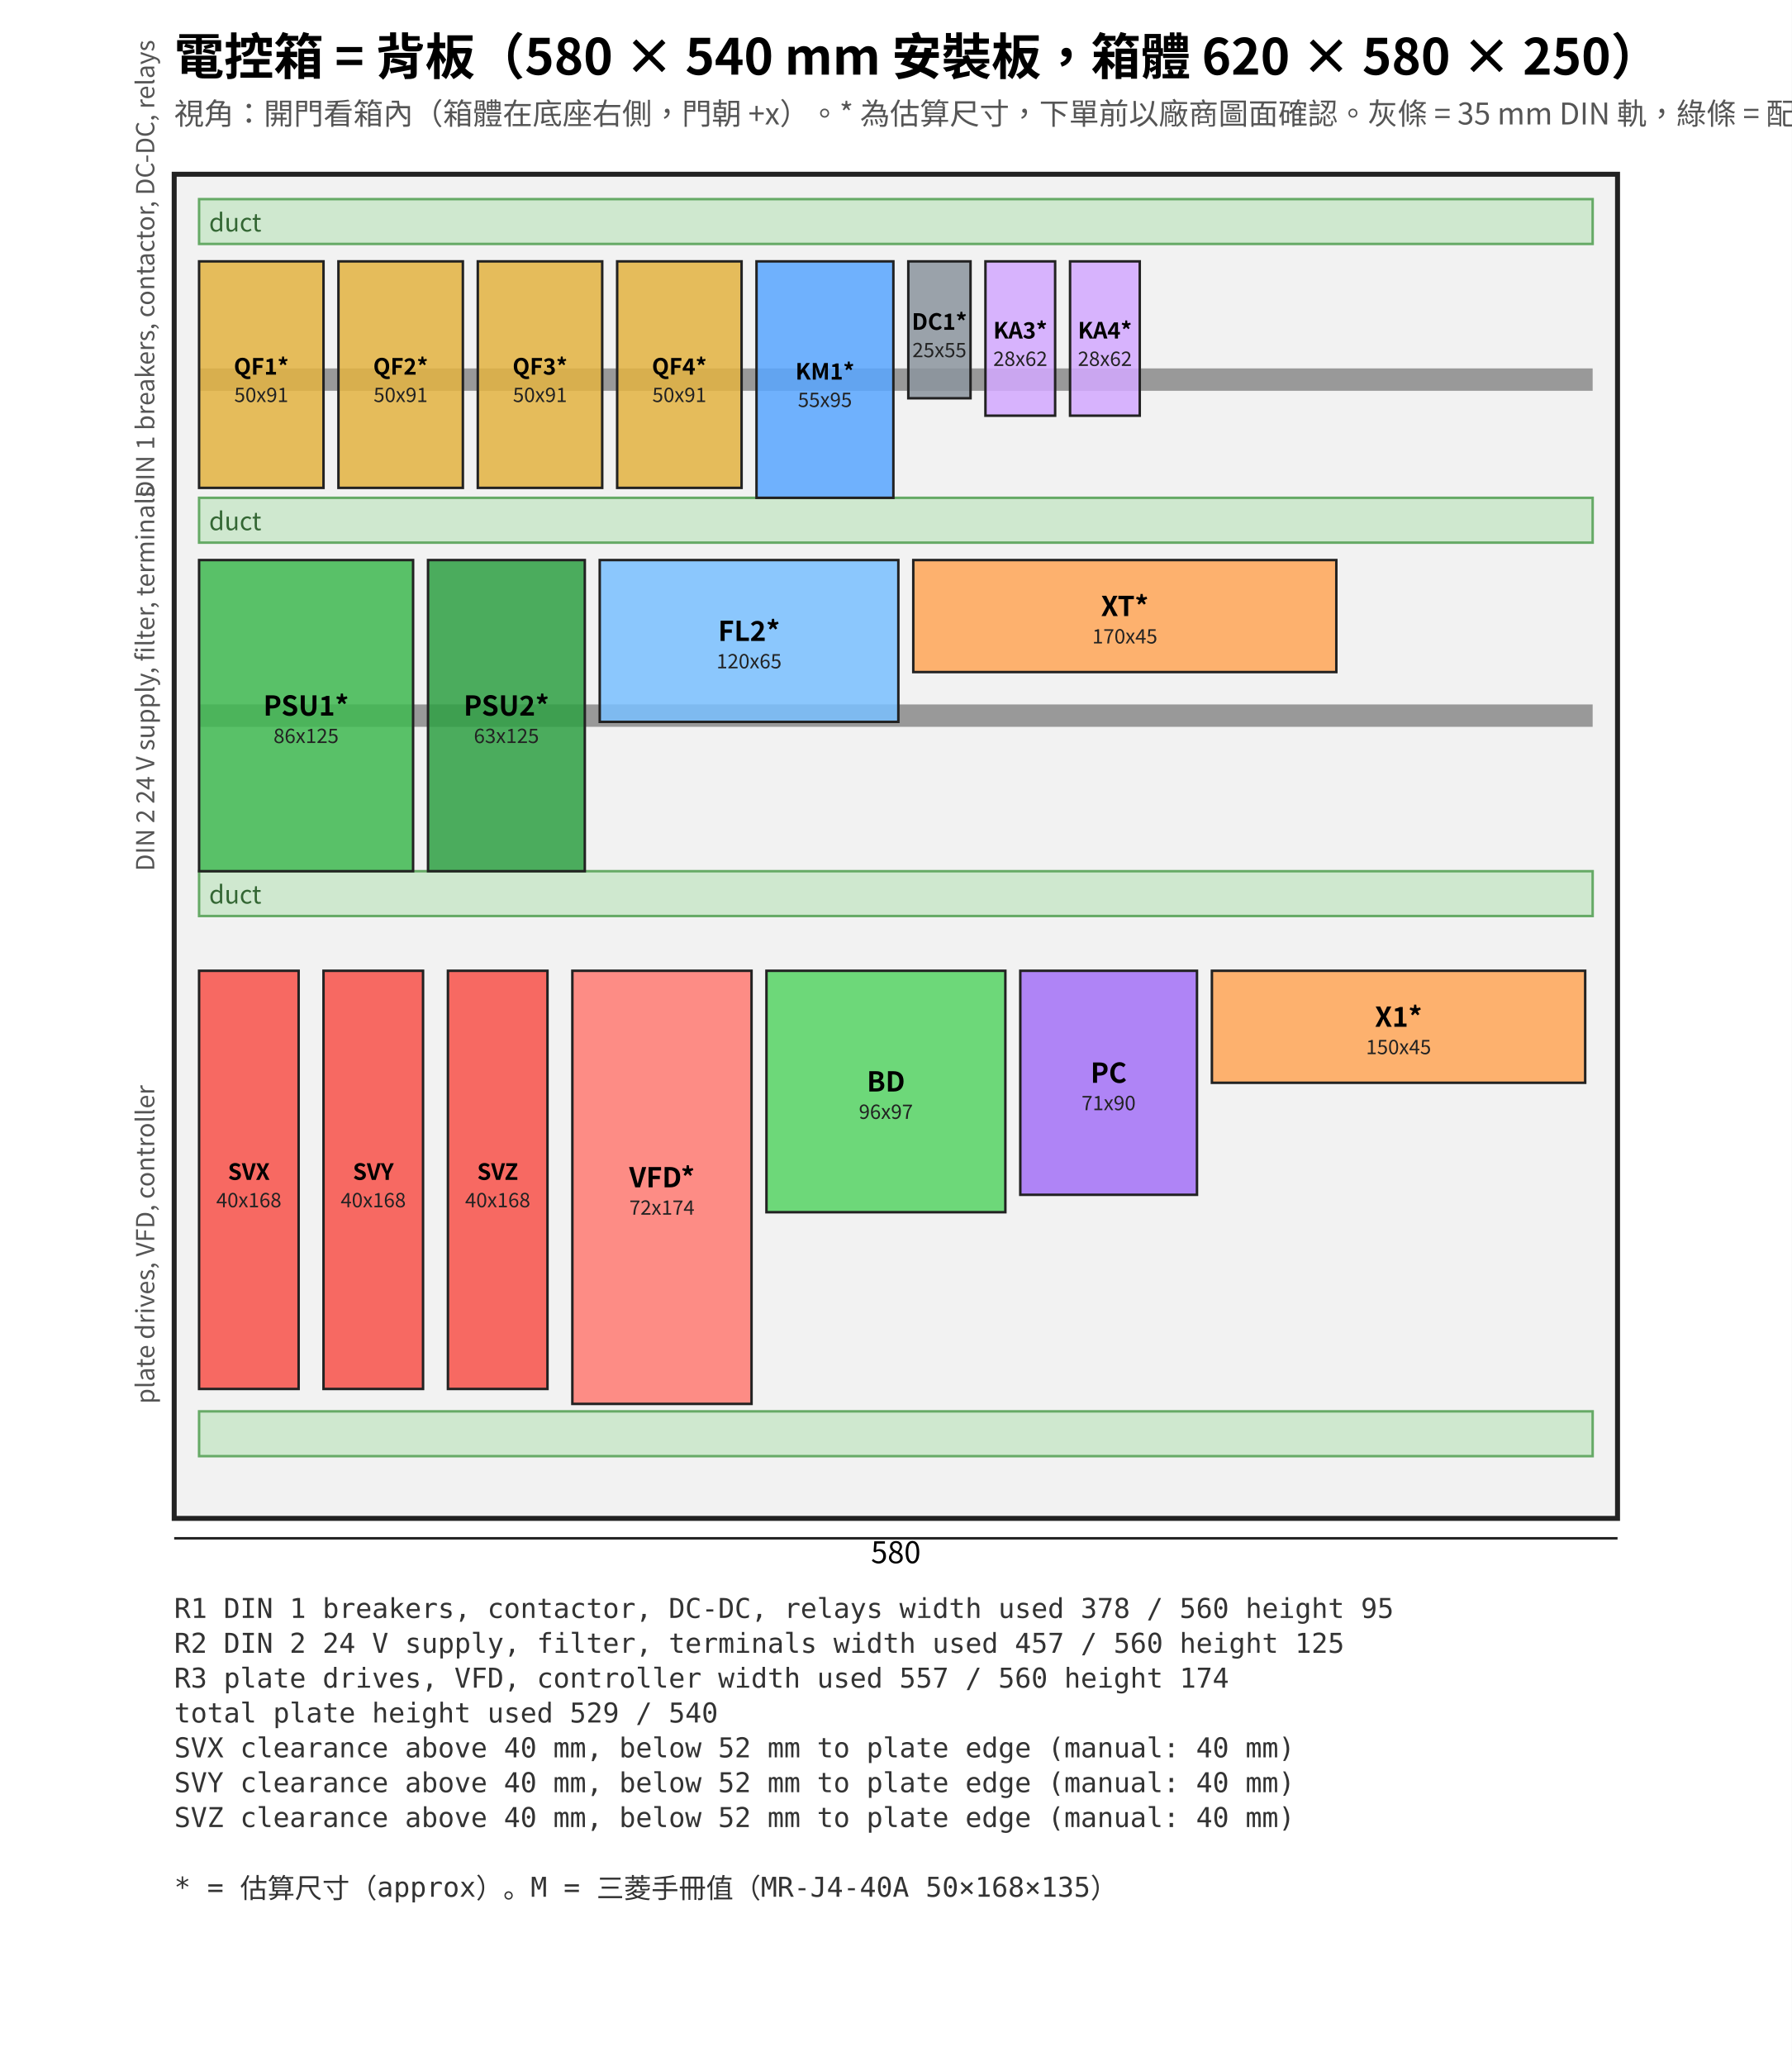
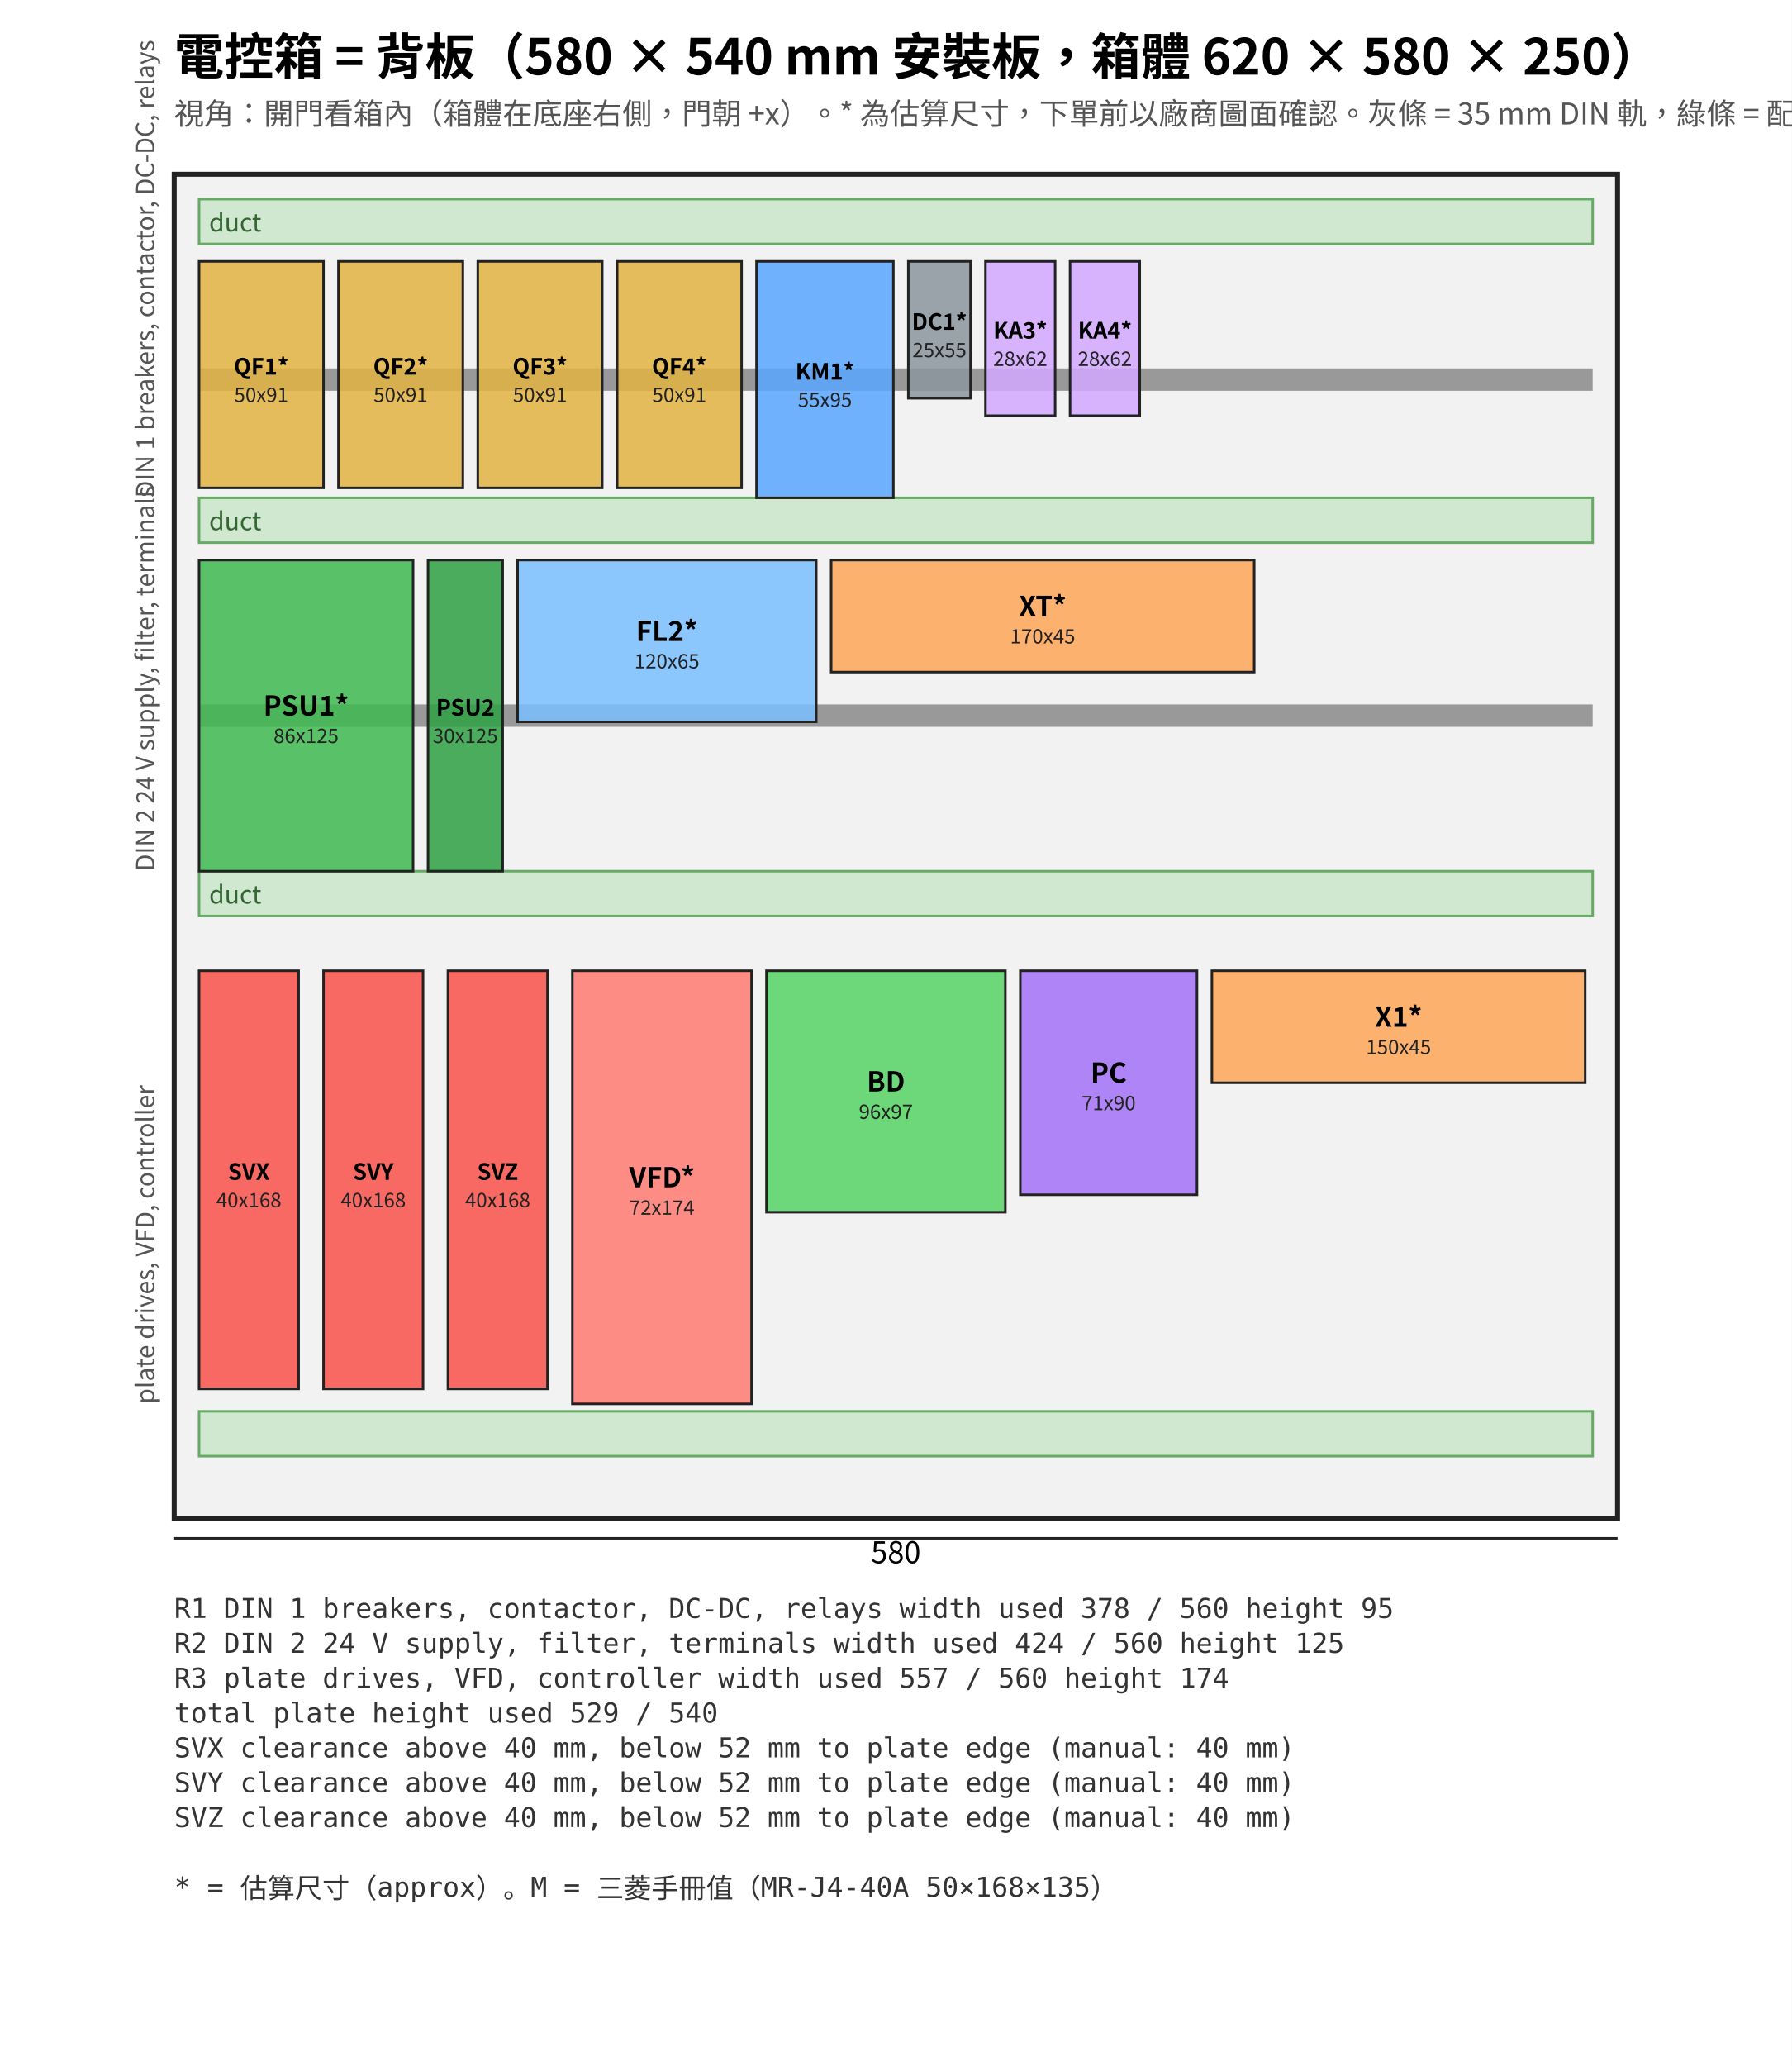
<svg xmlns="http://www.w3.org/2000/svg" width="720" height="830" viewBox="0 0 720 830" font-family="Noto Sans CJK TC, sans-serif">
  <rect width="100%" height="100%" fill="#fff" />
  <text x="70" y="30" font-size="20" font-weight="bold">電控箱 = 背板（580 × 540 mm 安裝板，箱體 620 × 580 × 250）</text>
  <text x="70" y="50" font-size="12" fill="#555">視角：開門看箱內（箱體在底座右側，門朝 +x）。* 為估算尺寸，下單前以廠商圖面確認。灰條 = 35 mm DIN 軌，綠條 = 配線槽</text>
  <rect x="70" y="70" width="580" height="540" fill="#f2f2f2" stroke="#222" stroke-width="2" />
  <rect x="80" y="80" width="560" height="18" fill="#cfe8cf" stroke="#6a6" />
  <text x="84" y="93" font-size="10" fill="#363">duct</text>
  <rect x="80" y="148" width="560" height="9" fill="#999" />
  <text x="62" y="200" font-size="10" fill="#555" transform="rotate(-90 62 200)">DIN 1  breakers, contactor, DC-DC, relays</text>
  <rect x="80" y="200" width="560" height="18" fill="#cfe8cf" stroke="#6a6" />
  <text x="84" y="213" font-size="10" fill="#363">duct</text>
  <rect x="80" y="283" width="560" height="9" fill="#999" />
  <text x="62" y="350" font-size="10" fill="#555" transform="rotate(-90 62 350)">DIN 2  24 V supply, filter, terminals</text>
  <rect x="80" y="350" width="560" height="18" fill="#cfe8cf" stroke="#6a6" />
  <text x="84" y="363" font-size="10" fill="#363">duct</text>
  <text x="62" y="564" font-size="10" fill="#555" transform="rotate(-90 62 564)">plate  drives, VFD, controller</text>
  <rect x="80" y="567" width="560" height="18" fill="#cfe8cf" stroke="#6a6" />
  <rect x="80.0" y="105.0" width="50" height="91" fill="#e3b341" fill-opacity="0.85" stroke="#222" />
  <text x="105.0" y="150.5" font-size="9" text-anchor="middle" font-weight="bold">QF1*</text>
  <text x="105.0" y="161.5" font-size="8" text-anchor="middle" fill="#222">50x91</text>
  <rect x="136.0" y="105.0" width="50" height="91" fill="#e3b341" fill-opacity="0.85" stroke="#222" />
  <text x="161.0" y="150.5" font-size="9" text-anchor="middle" font-weight="bold">QF2*</text>
  <text x="161.0" y="161.5" font-size="8" text-anchor="middle" fill="#222">50x91</text>
  <rect x="192.0" y="105.0" width="50" height="91" fill="#e3b341" fill-opacity="0.85" stroke="#222" />
  <text x="217.0" y="150.5" font-size="9" text-anchor="middle" font-weight="bold">QF3*</text>
  <text x="217.0" y="161.5" font-size="8" text-anchor="middle" fill="#222">50x91</text>
  <rect x="248.0" y="105.0" width="50" height="91" fill="#e3b341" fill-opacity="0.85" stroke="#222" />
  <text x="273.0" y="150.5" font-size="9" text-anchor="middle" font-weight="bold">QF4*</text>
  <text x="273.0" y="161.5" font-size="8" text-anchor="middle" fill="#222">50x91</text>
  <rect x="304.0" y="105.0" width="55" height="95" fill="#58a6ff" fill-opacity="0.85" stroke="#222" />
  <text x="331.5" y="152.5" font-size="9" text-anchor="middle" font-weight="bold">KM1*</text>
  <text x="331.5" y="163.5" font-size="8" text-anchor="middle" fill="#222">55x95</text>
  <rect x="365.0" y="105.0" width="25" height="55" fill="#8b949e" fill-opacity="0.85" stroke="#222" />
  <text x="377.5" y="132.5" font-size="9" text-anchor="middle" font-weight="bold">DC1*</text>
  <text x="377.5" y="143.5" font-size="8" text-anchor="middle" fill="#222">25x55</text>
  <rect x="396.0" y="105.0" width="28" height="62" fill="#d2a8ff" fill-opacity="0.85" stroke="#222" />
  <text x="410.0" y="136.0" font-size="9" text-anchor="middle" font-weight="bold">KA3*</text>
  <text x="410.0" y="147.0" font-size="8" text-anchor="middle" fill="#222">28x62</text>
  <rect x="430.0" y="105.0" width="28" height="62" fill="#d2a8ff" fill-opacity="0.85" stroke="#222" />
  <text x="444.0" y="136.0" font-size="9" text-anchor="middle" font-weight="bold">KA4*</text>
  <text x="444.0" y="147.0" font-size="8" text-anchor="middle" fill="#222">28x62</text>
  <rect x="80.0" y="225.0" width="86" height="125" fill="#3fb950" fill-opacity="0.85" stroke="#222" />
  <text x="123.0" y="287.5" font-size="11" text-anchor="middle" font-weight="bold">PSU1*</text>
  <text x="123.0" y="298.5" font-size="8" text-anchor="middle" fill="#222">86x125</text>
-   <rect x="172.0" y="225.0" width="63" height="125" fill="#2ea043" fill-opacity="0.85" stroke="#222" />
-   <text x="203.5" y="287.5" font-size="11" text-anchor="middle" font-weight="bold">PSU2*</text>
-   <text x="203.5" y="298.5" font-size="8" text-anchor="middle" fill="#222">63x125</text>
-   <rect x="241.0" y="225.0" width="120" height="65" fill="#79c0ff" fill-opacity="0.85" stroke="#222" />
-   <text x="301.0" y="257.5" font-size="11" text-anchor="middle" font-weight="bold">FL2*</text>
-   <text x="301.0" y="268.5" font-size="8" text-anchor="middle" fill="#222">120x65</text>
-   <rect x="367.0" y="225.0" width="170" height="45" fill="#ffa657" fill-opacity="0.85" stroke="#222" />
-   <text x="452.0" y="247.5" font-size="11" text-anchor="middle" font-weight="bold">XT*</text>
-   <text x="452.0" y="258.5" font-size="8" text-anchor="middle" fill="#222">170x45</text>
+   <rect x="172.0" y="225.0" width="30" height="125" fill="#2ea043" fill-opacity="0.85" stroke="#222" />
+   <text x="187.0" y="287.5" font-size="9" text-anchor="middle" font-weight="bold">PSU2</text>
+   <text x="187.0" y="298.5" font-size="8" text-anchor="middle" fill="#222">30x125</text>
+   <rect x="208.0" y="225.0" width="120" height="65" fill="#79c0ff" fill-opacity="0.85" stroke="#222" />
+   <text x="268.0" y="257.5" font-size="11" text-anchor="middle" font-weight="bold">FL2*</text>
+   <text x="268.0" y="268.5" font-size="8" text-anchor="middle" fill="#222">120x65</text>
+   <rect x="334.0" y="225.0" width="170" height="45" fill="#ffa657" fill-opacity="0.85" stroke="#222" />
+   <text x="419.0" y="247.5" font-size="11" text-anchor="middle" font-weight="bold">XT*</text>
+   <text x="419.0" y="258.5" font-size="8" text-anchor="middle" fill="#222">170x45</text>
  <rect x="80.0" y="390.0" width="40" height="168" fill="#f85149" fill-opacity="0.85" stroke="#222" />
  <text x="100.0" y="474.0" font-size="9" text-anchor="middle" font-weight="bold">SVX</text>
  <text x="100.0" y="485.0" font-size="8" text-anchor="middle" fill="#222">40x168</text>
  <rect x="130.0" y="390.0" width="40" height="168" fill="#f85149" fill-opacity="0.85" stroke="#222" />
  <text x="150.0" y="474.0" font-size="9" text-anchor="middle" font-weight="bold">SVY</text>
  <text x="150.0" y="485.0" font-size="8" text-anchor="middle" fill="#222">40x168</text>
  <rect x="180.0" y="390.0" width="40" height="168" fill="#f85149" fill-opacity="0.85" stroke="#222" />
  <text x="200.0" y="474.0" font-size="9" text-anchor="middle" font-weight="bold">SVZ</text>
  <text x="200.0" y="485.0" font-size="8" text-anchor="middle" fill="#222">40x168</text>
  <rect x="230.0" y="390.0" width="72" height="174" fill="#ff7b72" fill-opacity="0.85" stroke="#222" />
  <text x="266.0" y="477.0" font-size="11" text-anchor="middle" font-weight="bold">VFD*</text>
  <text x="266.0" y="488.0" font-size="8" text-anchor="middle" fill="#222">72x174</text>
  <rect x="308.0" y="390.0" width="96" height="97" fill="#56d364" fill-opacity="0.85" stroke="#222" />
  <text x="356.0" y="438.5" font-size="11" text-anchor="middle" font-weight="bold">BD</text>
  <text x="356.0" y="449.5" font-size="8" text-anchor="middle" fill="#222">96x97</text>
  <rect x="410.0" y="390.0" width="71" height="90" fill="#a371f7" fill-opacity="0.85" stroke="#222" />
  <text x="445.5" y="435.0" font-size="11" text-anchor="middle" font-weight="bold">PC</text>
  <text x="445.5" y="446.0" font-size="8" text-anchor="middle" fill="#222">71x90</text>
  <rect x="487.0" y="390.0" width="150" height="45" fill="#ffa657" fill-opacity="0.85" stroke="#222" />
  <text x="562.0" y="412.5" font-size="11" text-anchor="middle" font-weight="bold">X1*</text>
  <text x="562.0" y="423.5" font-size="8" text-anchor="middle" fill="#222">150x45</text>
  <text x="360" y="628" font-size="12" text-anchor="middle">580</text>
  <line x1="70" y1="618" x2="650" y2="618" stroke="#222" />
  <text x="70" y="650" font-size="11" fill="#333" font-family="monospace">R1 DIN 1  breakers, contactor, DC-DC, relays     width used  378 / 560   height  95</text>
-   <text x="70" y="664" font-size="11" fill="#333" font-family="monospace">R2 DIN 2  24 V supply, filter, terminals         width used  457 / 560   height 125</text>
+   <text x="70" y="664" font-size="11" fill="#333" font-family="monospace">R2 DIN 2  24 V supply, filter, terminals         width used  424 / 560   height 125</text>
  <text x="70" y="678" font-size="11" fill="#333" font-family="monospace">R3 plate  drives, VFD, controller                width used  557 / 560   height 174</text>
  <text x="70" y="692" font-size="11" fill="#333" font-family="monospace">total plate height used 529 / 540</text>
  <text x="70" y="706" font-size="11" fill="#333" font-family="monospace">SVX clearance above 40 mm, below 52 mm to plate edge (manual: 40 mm)</text>
  <text x="70" y="720" font-size="11" fill="#333" font-family="monospace">SVY clearance above 40 mm, below 52 mm to plate edge (manual: 40 mm)</text>
  <text x="70" y="734" font-size="11" fill="#333" font-family="monospace">SVZ clearance above 40 mm, below 52 mm to plate edge (manual: 40 mm)</text>
  <text x="70" y="748" font-size="11" fill="#333" font-family="monospace" />
  <text x="70" y="762" font-size="11" fill="#333" font-family="monospace">* = 估算尺寸（approx）。M = 三菱手冊值（MR-J4-40A 50×168×135）</text>
</svg>
